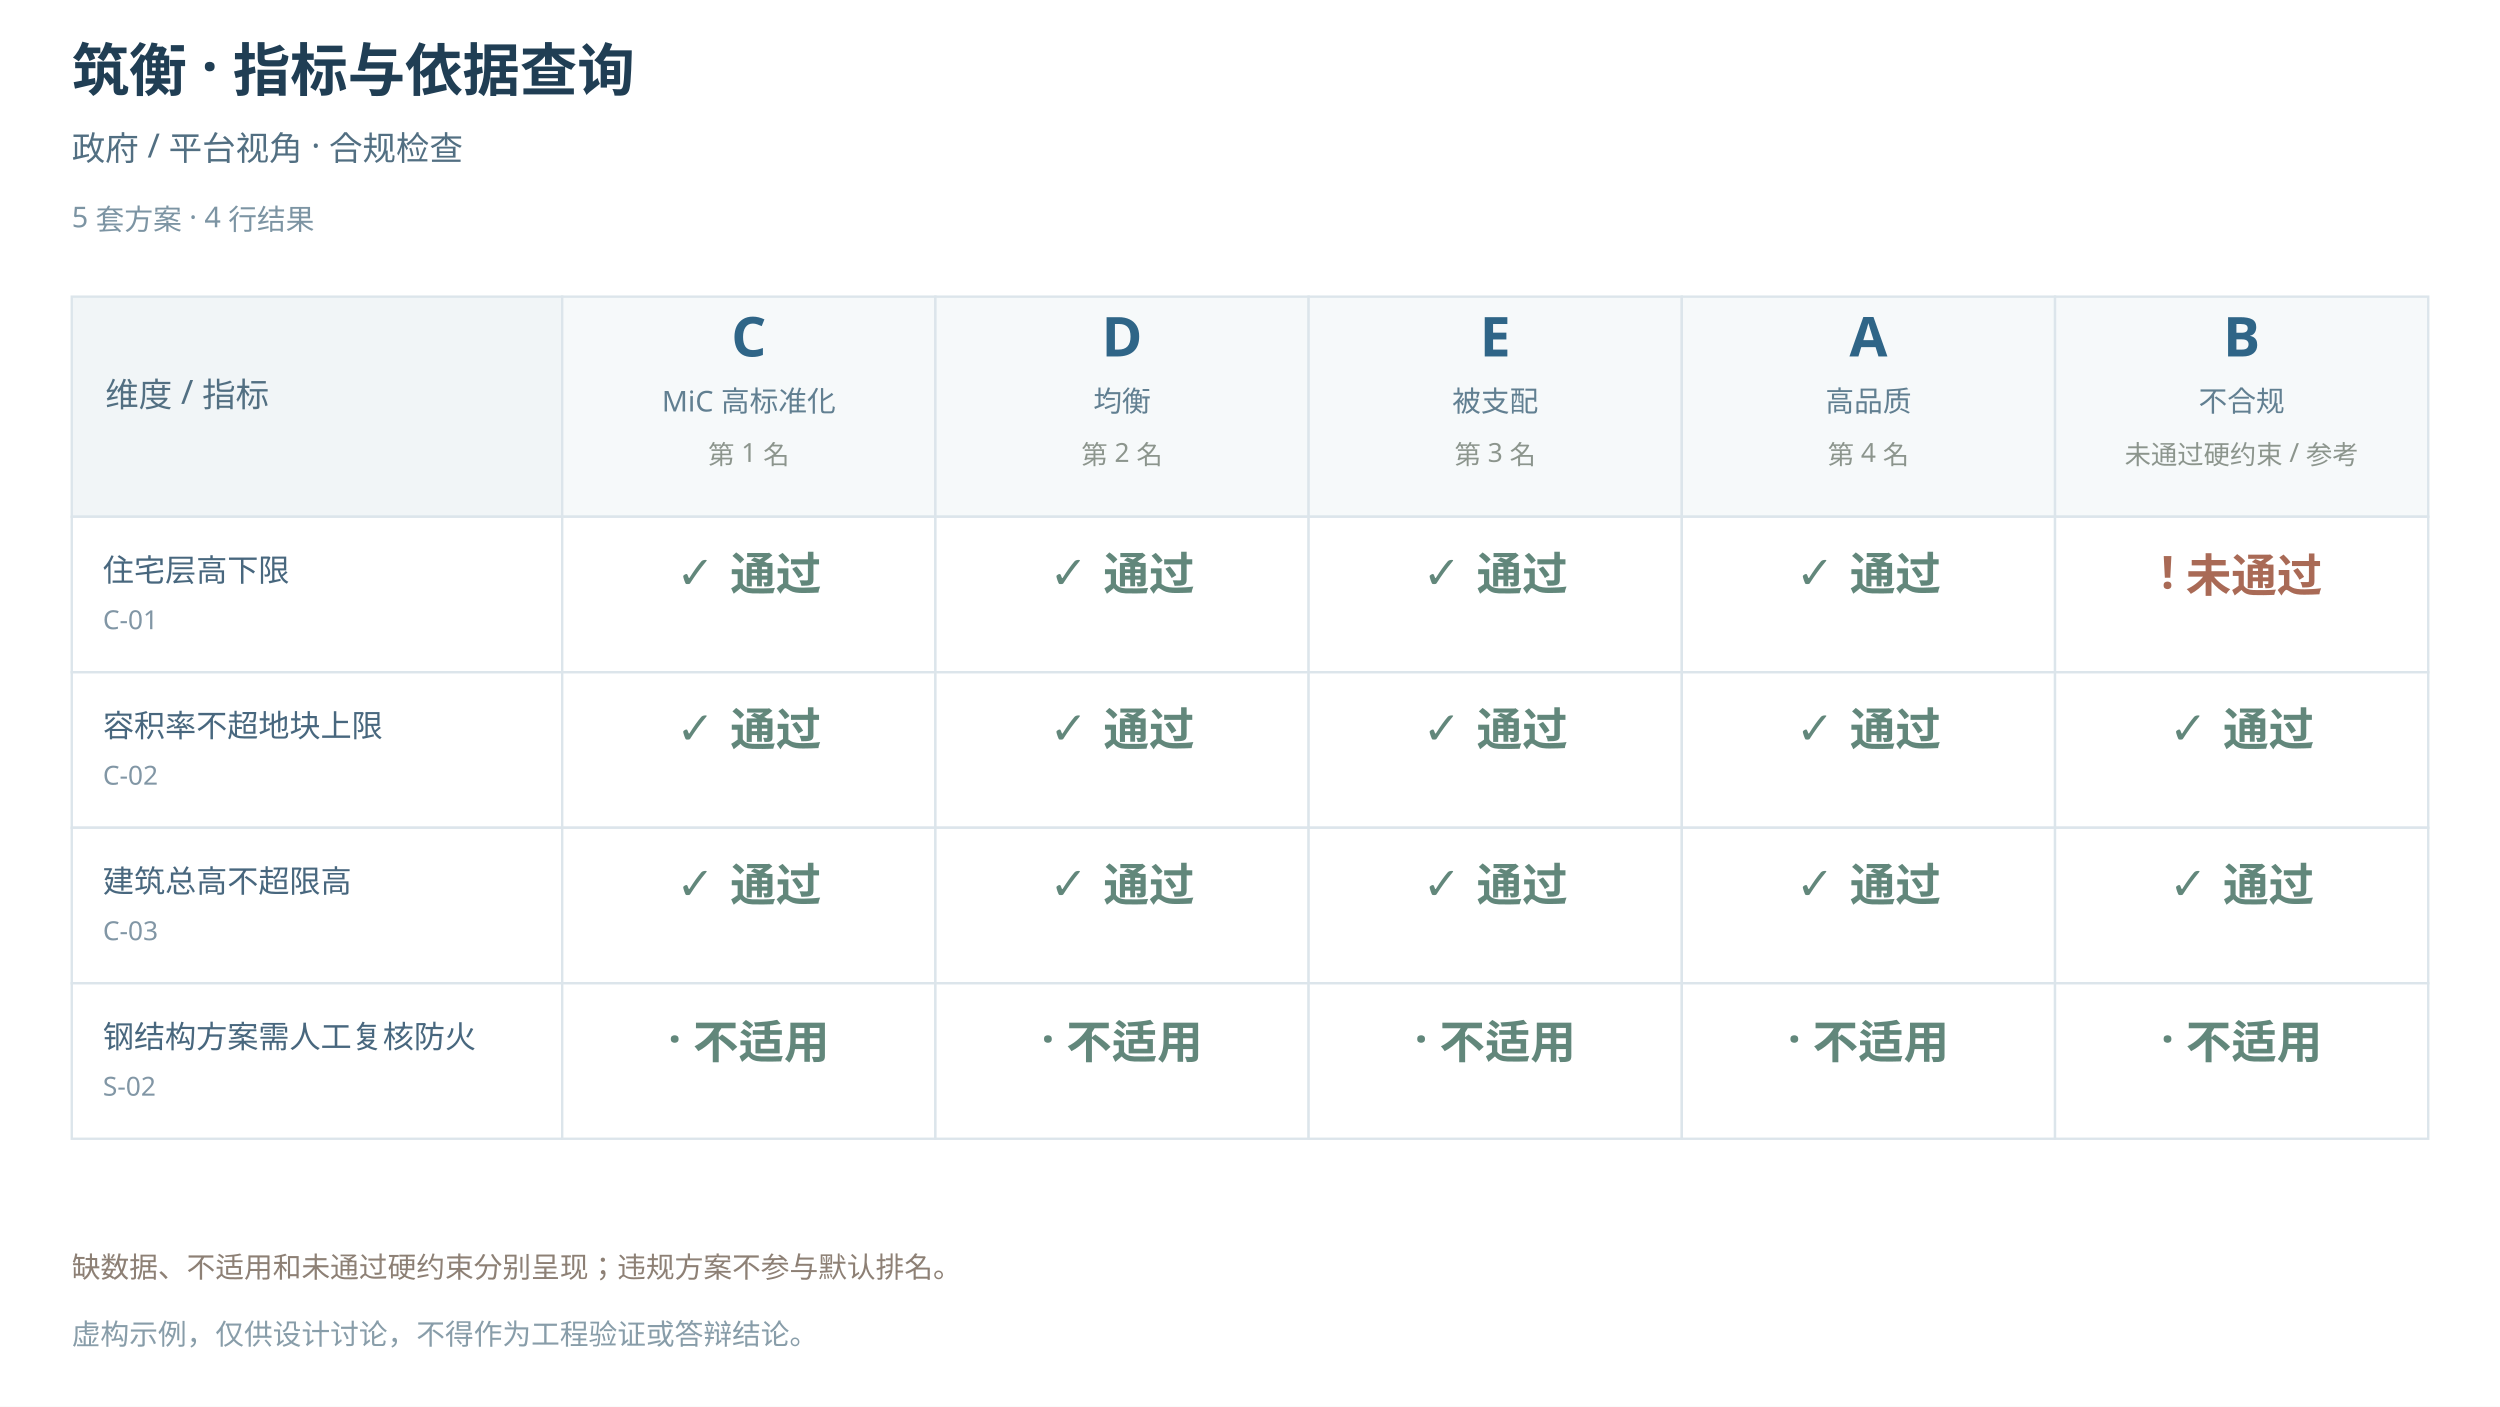
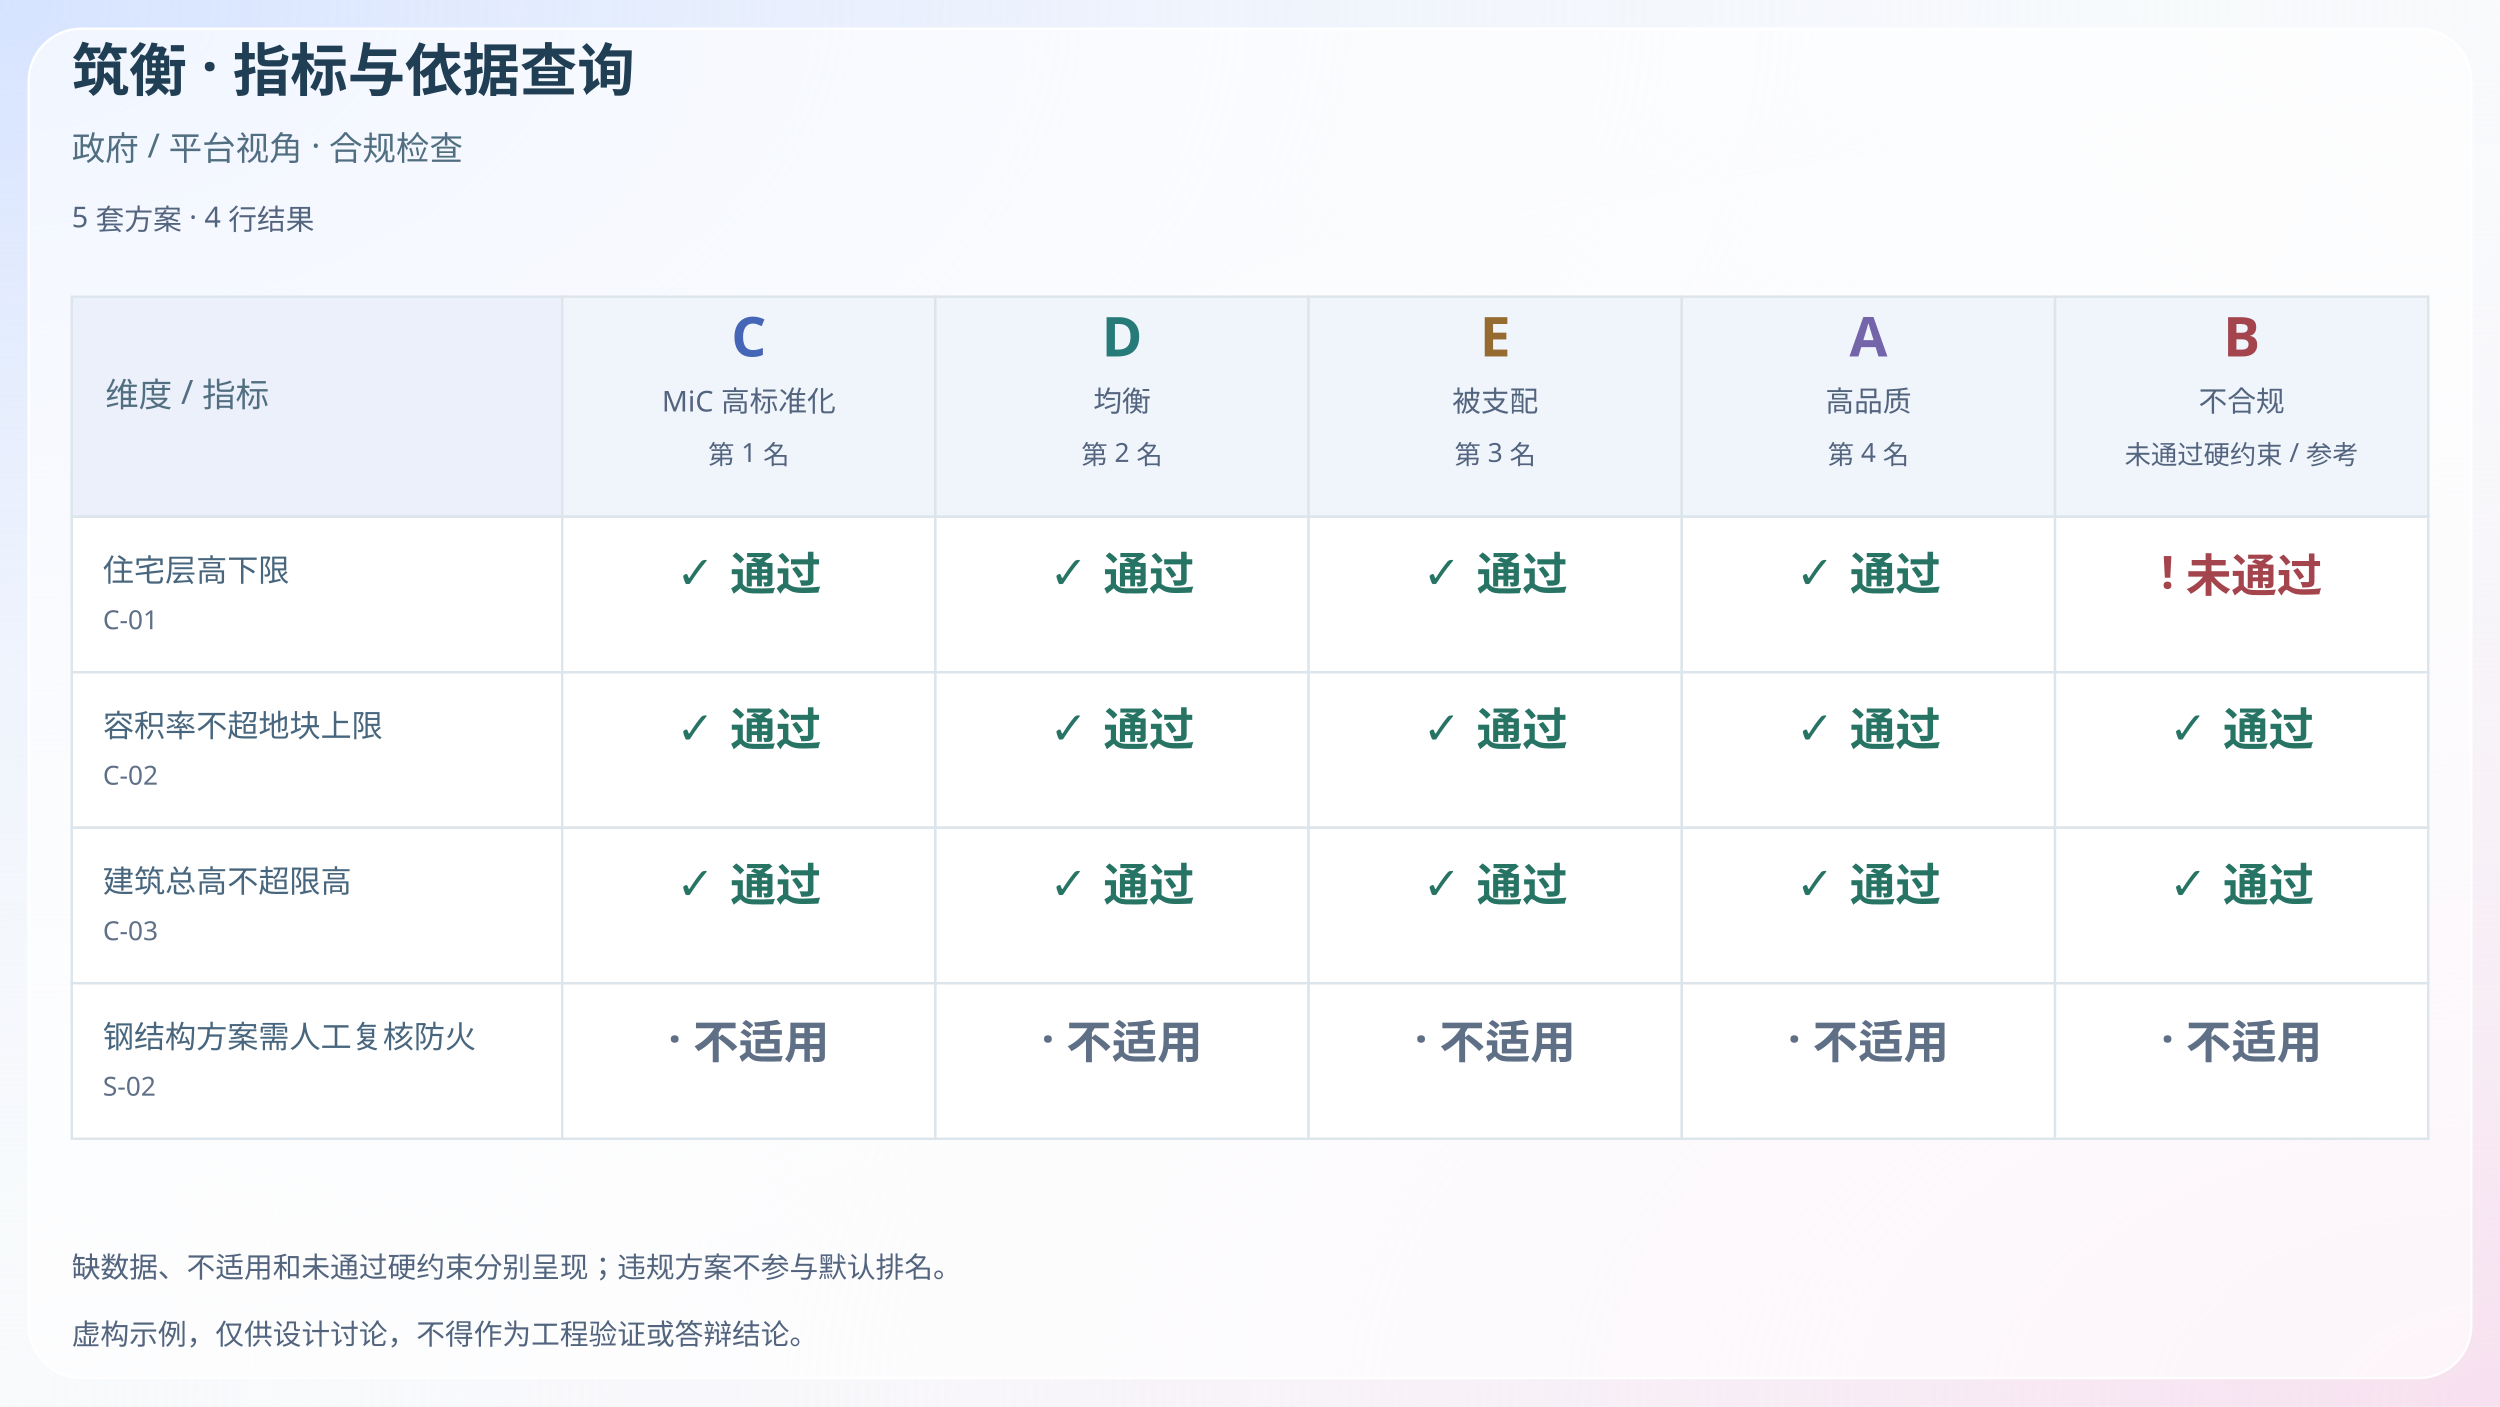
<svg xmlns="http://www.w3.org/2000/svg" width="1045" height="588" viewBox="0 0 1045 588" style="font-family:Segoe UI,Microsoft YaHei,sans-serif">
-   <rect width="1045" height="588" fill="#fff" />
+   <defs>
+     <radialGradient id="export-blue" cx="0" cy="0" r="1">
+       <stop stop-color="#d6e3ff" />
+       <stop offset="1" stop-color="#f8fafc" stop-opacity="0" />
+     </radialGradient>
+     <radialGradient id="export-pink" cx="1" cy="1" r="1">
+       <stop stop-color="#f7e0ef" />
+       <stop offset="1" stop-color="#f8fafc" stop-opacity="0" />
+     </radialGradient>
+   </defs>
+   <rect width="1045" height="588" fill="#f8fafc" />
+   <rect width="1045" height="588" fill="url(#export-blue)" />
+   <rect width="1045" height="588" fill="url(#export-pink)" />
+   <rect x="12" y="12" width="1021" height="564" rx="22" fill="#fff" fill-opacity=".65" stroke="#fff" />
  <text x="30" y="38" font-size="24" fill="#203e54" text-anchor="start" font-weight="600">筑衡 · 指标与依据查询</text>
  <text x="30" y="67" font-size="14" fill="#526f82" text-anchor="start" font-weight="400">政府 / 平台视角 · 合规检查</text>
-   <text x="30" y="95" font-size="12" fill="#7c94a3" text-anchor="start" font-weight="400">5 套方案 · 4 行结果</text>
-   <rect x="30" y="124" width="205" height="92" fill="#f1f5f7" stroke="#dce5eb" />
+   <text x="30" y="95" font-size="12" fill="#52647e" text-anchor="start" font-weight="400">5 套方案 · 4 行结果</text>
+   <rect x="30" y="124" width="205" height="92" fill="#ebf0fa" stroke="#dce5eb" />
  <text x="44" y="170" font-size="14" fill="#526f82" text-anchor="start" font-weight="400">维度 / 指标</text>
-   <rect x="235" y="124" width="156" height="92" fill="#f6f9fa" stroke="#dce5eb" />
-   <text x="313" y="149" font-size="23" fill="#2f6587" text-anchor="middle" font-weight="600">C</text>
-   <text x="313" y="172" font-size="12" fill="#617f91" text-anchor="middle" font-weight="400">MiC 高标准化</text>
-   <text x="313" y="194" font-size="11" fill="#8c958d" text-anchor="middle" font-weight="400">第 1 名</text>
-   <rect x="391" y="124" width="156" height="92" fill="#f6f9fa" stroke="#dce5eb" />
-   <text x="469" y="149" font-size="23" fill="#2f6587" text-anchor="middle" font-weight="600">D</text>
-   <text x="469" y="172" font-size="12" fill="#617f91" text-anchor="middle" font-weight="400">均衡</text>
-   <text x="469" y="194" font-size="11" fill="#8c958d" text-anchor="middle" font-weight="400">第 2 名</text>
-   <rect x="547" y="124" width="156" height="92" fill="#f6f9fa" stroke="#dce5eb" />
-   <text x="625" y="149" font-size="23" fill="#2f6587" text-anchor="middle" font-weight="600">E</text>
-   <text x="625" y="172" font-size="12" fill="#617f91" text-anchor="middle" font-weight="400">被支配</text>
-   <text x="625" y="194" font-size="11" fill="#8c958d" text-anchor="middle" font-weight="400">第 3 名</text>
-   <rect x="703" y="124" width="156" height="92" fill="#f6f9fa" stroke="#dce5eb" />
-   <text x="781" y="149" font-size="23" fill="#2f6587" text-anchor="middle" font-weight="600">A</text>
-   <text x="781" y="172" font-size="12" fill="#617f91" text-anchor="middle" font-weight="400">高品质</text>
-   <text x="781" y="194" font-size="11" fill="#8c958d" text-anchor="middle" font-weight="400">第 4 名</text>
-   <rect x="859" y="124" width="156" height="92" fill="#f6f9fa" stroke="#dce5eb" />
-   <text x="937" y="149" font-size="23" fill="#2f6587" text-anchor="middle" font-weight="600">B</text>
-   <text x="937" y="172" font-size="12" fill="#617f91" text-anchor="middle" font-weight="400">不合规</text>
-   <text x="937" y="194" font-size="11" fill="#8c958d" text-anchor="middle" font-weight="400">未通过硬约束 / 参考</text>
+   <rect x="235" y="124" width="156" height="92" fill="#f0f4fb" stroke="#dce5eb" />
+   <text x="313" y="149" font-size="23" fill="#4565b6" text-anchor="middle" font-weight="600">C</text>
+   <text x="313" y="172" font-size="12" fill="#52647e" text-anchor="middle" font-weight="400">MiC 高标准化</text>
+   <text x="313" y="194" font-size="11" fill="#52647e" text-anchor="middle" font-weight="400">第 1 名</text>
+   <rect x="391" y="124" width="156" height="92" fill="#f0f4fb" stroke="#dce5eb" />
+   <text x="469" y="149" font-size="23" fill="#267b78" text-anchor="middle" font-weight="600">D</text>
+   <text x="469" y="172" font-size="12" fill="#52647e" text-anchor="middle" font-weight="400">均衡</text>
+   <text x="469" y="194" font-size="11" fill="#52647e" text-anchor="middle" font-weight="400">第 2 名</text>
+   <rect x="547" y="124" width="156" height="92" fill="#f0f4fb" stroke="#dce5eb" />
+   <text x="625" y="149" font-size="23" fill="#956b32" text-anchor="middle" font-weight="600">E</text>
+   <text x="625" y="172" font-size="12" fill="#52647e" text-anchor="middle" font-weight="400">被支配</text>
+   <text x="625" y="194" font-size="11" fill="#52647e" text-anchor="middle" font-weight="400">第 3 名</text>
+   <rect x="703" y="124" width="156" height="92" fill="#f0f4fb" stroke="#dce5eb" />
+   <text x="781" y="149" font-size="23" fill="#7465ab" text-anchor="middle" font-weight="600">A</text>
+   <text x="781" y="172" font-size="12" fill="#52647e" text-anchor="middle" font-weight="400">高品质</text>
+   <text x="781" y="194" font-size="11" fill="#52647e" text-anchor="middle" font-weight="400">第 4 名</text>
+   <rect x="859" y="124" width="156" height="92" fill="#f0f4fb" stroke="#dce5eb" />
+   <text x="937" y="149" font-size="23" fill="#a4444d" text-anchor="middle" font-weight="600">B</text>
+   <text x="937" y="172" font-size="12" fill="#52647e" text-anchor="middle" font-weight="400">不合规</text>
+   <text x="937" y="194" font-size="11" fill="#52647e" text-anchor="middle" font-weight="400">未通过硬约束 / 参考</text>
  <rect x="30" y="216" width="205" height="65" fill="#fff" stroke="#dce5eb" />
  <text x="43" y="243" font-size="13" fill="#48677e" text-anchor="start" font-weight="400">住宅层高下限</text>
-   <text x="43" y="263" font-size="11" fill="#8196a5" text-anchor="start" font-weight="400">C-01</text>
+   <text x="43" y="263" font-size="11" fill="#5e6f86" text-anchor="start" font-weight="400">C-01</text>
  <rect x="235" y="216" width="156" height="65" fill="#fff" stroke="#dce5eb" />
-   <text x="313" y="246" font-size="19" fill="#62877b" text-anchor="middle" font-weight="600">✓ 通过</text>
-   <text x="313" y="266" font-size="10" fill="#8197a5" text-anchor="middle" font-weight="400" />
+   <text x="313" y="246" font-size="19" fill="#277465" text-anchor="middle" font-weight="600">✓ 通过</text>
+   <text x="313" y="266" font-size="10" fill="#5e6f86" text-anchor="middle" font-weight="400" />
  <rect x="391" y="216" width="156" height="65" fill="#fff" stroke="#dce5eb" />
-   <text x="469" y="246" font-size="19" fill="#62877b" text-anchor="middle" font-weight="600">✓ 通过</text>
-   <text x="469" y="266" font-size="10" fill="#8197a5" text-anchor="middle" font-weight="400" />
+   <text x="469" y="246" font-size="19" fill="#277465" text-anchor="middle" font-weight="600">✓ 通过</text>
+   <text x="469" y="266" font-size="10" fill="#5e6f86" text-anchor="middle" font-weight="400" />
  <rect x="547" y="216" width="156" height="65" fill="#fff" stroke="#dce5eb" />
-   <text x="625" y="246" font-size="19" fill="#62877b" text-anchor="middle" font-weight="600">✓ 通过</text>
-   <text x="625" y="266" font-size="10" fill="#8197a5" text-anchor="middle" font-weight="400" />
+   <text x="625" y="246" font-size="19" fill="#277465" text-anchor="middle" font-weight="600">✓ 通过</text>
+   <text x="625" y="266" font-size="10" fill="#5e6f86" text-anchor="middle" font-weight="400" />
  <rect x="703" y="216" width="156" height="65" fill="#fff" stroke="#dce5eb" />
-   <text x="781" y="246" font-size="19" fill="#62877b" text-anchor="middle" font-weight="600">✓ 通过</text>
-   <text x="781" y="266" font-size="10" fill="#8197a5" text-anchor="middle" font-weight="400" />
+   <text x="781" y="246" font-size="19" fill="#277465" text-anchor="middle" font-weight="600">✓ 通过</text>
+   <text x="781" y="266" font-size="10" fill="#5e6f86" text-anchor="middle" font-weight="400" />
  <rect x="859" y="216" width="156" height="65" fill="#fff" stroke="#dce5eb" />
-   <text x="937" y="246" font-size="19" fill="#a96a56" text-anchor="middle" font-weight="600">! 未通过</text>
-   <text x="937" y="266" font-size="10" fill="#8197a5" text-anchor="middle" font-weight="400" />
+   <text x="937" y="246" font-size="19" fill="#a4444d" text-anchor="middle" font-weight="600">! 未通过</text>
+   <text x="937" y="266" font-size="10" fill="#5e6f86" text-anchor="middle" font-weight="400" />
  <rect x="30" y="281" width="205" height="65" fill="#fff" stroke="#dce5eb" />
  <text x="43" y="308" font-size="13" fill="#48677e" text-anchor="start" font-weight="400">容积率不超地块上限</text>
-   <text x="43" y="328" font-size="11" fill="#8196a5" text-anchor="start" font-weight="400">C-02</text>
+   <text x="43" y="328" font-size="11" fill="#5e6f86" text-anchor="start" font-weight="400">C-02</text>
  <rect x="235" y="281" width="156" height="65" fill="#fff" stroke="#dce5eb" />
-   <text x="313" y="311" font-size="19" fill="#62877b" text-anchor="middle" font-weight="600">✓ 通过</text>
-   <text x="313" y="331" font-size="10" fill="#8197a5" text-anchor="middle" font-weight="400" />
+   <text x="313" y="311" font-size="19" fill="#277465" text-anchor="middle" font-weight="600">✓ 通过</text>
+   <text x="313" y="331" font-size="10" fill="#5e6f86" text-anchor="middle" font-weight="400" />
  <rect x="391" y="281" width="156" height="65" fill="#fff" stroke="#dce5eb" />
-   <text x="469" y="311" font-size="19" fill="#62877b" text-anchor="middle" font-weight="600">✓ 通过</text>
-   <text x="469" y="331" font-size="10" fill="#8197a5" text-anchor="middle" font-weight="400" />
+   <text x="469" y="311" font-size="19" fill="#277465" text-anchor="middle" font-weight="600">✓ 通过</text>
+   <text x="469" y="331" font-size="10" fill="#5e6f86" text-anchor="middle" font-weight="400" />
  <rect x="547" y="281" width="156" height="65" fill="#fff" stroke="#dce5eb" />
-   <text x="625" y="311" font-size="19" fill="#62877b" text-anchor="middle" font-weight="600">✓ 通过</text>
-   <text x="625" y="331" font-size="10" fill="#8197a5" text-anchor="middle" font-weight="400" />
+   <text x="625" y="311" font-size="19" fill="#277465" text-anchor="middle" font-weight="600">✓ 通过</text>
+   <text x="625" y="331" font-size="10" fill="#5e6f86" text-anchor="middle" font-weight="400" />
  <rect x="703" y="281" width="156" height="65" fill="#fff" stroke="#dce5eb" />
-   <text x="781" y="311" font-size="19" fill="#62877b" text-anchor="middle" font-weight="600">✓ 通过</text>
-   <text x="781" y="331" font-size="10" fill="#8197a5" text-anchor="middle" font-weight="400" />
+   <text x="781" y="311" font-size="19" fill="#277465" text-anchor="middle" font-weight="600">✓ 通过</text>
+   <text x="781" y="331" font-size="10" fill="#5e6f86" text-anchor="middle" font-weight="400" />
  <rect x="859" y="281" width="156" height="65" fill="#fff" stroke="#dce5eb" />
-   <text x="937" y="311" font-size="19" fill="#62877b" text-anchor="middle" font-weight="600">✓ 通过</text>
-   <text x="937" y="331" font-size="10" fill="#8197a5" text-anchor="middle" font-weight="400" />
+   <text x="937" y="311" font-size="19" fill="#277465" text-anchor="middle" font-weight="600">✓ 通过</text>
+   <text x="937" y="331" font-size="10" fill="#5e6f86" text-anchor="middle" font-weight="400" />
  <rect x="30" y="346" width="205" height="65" fill="#fff" stroke="#dce5eb" />
  <text x="43" y="373" font-size="13" fill="#48677e" text-anchor="start" font-weight="400">建筑总高不超限高</text>
-   <text x="43" y="393" font-size="11" fill="#8196a5" text-anchor="start" font-weight="400">C-03</text>
+   <text x="43" y="393" font-size="11" fill="#5e6f86" text-anchor="start" font-weight="400">C-03</text>
  <rect x="235" y="346" width="156" height="65" fill="#fff" stroke="#dce5eb" />
-   <text x="313" y="376" font-size="19" fill="#62877b" text-anchor="middle" font-weight="600">✓ 通过</text>
-   <text x="313" y="396" font-size="10" fill="#8197a5" text-anchor="middle" font-weight="400" />
+   <text x="313" y="376" font-size="19" fill="#277465" text-anchor="middle" font-weight="600">✓ 通过</text>
+   <text x="313" y="396" font-size="10" fill="#5e6f86" text-anchor="middle" font-weight="400" />
  <rect x="391" y="346" width="156" height="65" fill="#fff" stroke="#dce5eb" />
-   <text x="469" y="376" font-size="19" fill="#62877b" text-anchor="middle" font-weight="600">✓ 通过</text>
-   <text x="469" y="396" font-size="10" fill="#8197a5" text-anchor="middle" font-weight="400" />
+   <text x="469" y="376" font-size="19" fill="#277465" text-anchor="middle" font-weight="600">✓ 通过</text>
+   <text x="469" y="396" font-size="10" fill="#5e6f86" text-anchor="middle" font-weight="400" />
  <rect x="547" y="346" width="156" height="65" fill="#fff" stroke="#dce5eb" />
-   <text x="625" y="376" font-size="19" fill="#62877b" text-anchor="middle" font-weight="600">✓ 通过</text>
-   <text x="625" y="396" font-size="10" fill="#8197a5" text-anchor="middle" font-weight="400" />
+   <text x="625" y="376" font-size="19" fill="#277465" text-anchor="middle" font-weight="600">✓ 通过</text>
+   <text x="625" y="396" font-size="10" fill="#5e6f86" text-anchor="middle" font-weight="400" />
  <rect x="703" y="346" width="156" height="65" fill="#fff" stroke="#dce5eb" />
-   <text x="781" y="376" font-size="19" fill="#62877b" text-anchor="middle" font-weight="600">✓ 通过</text>
-   <text x="781" y="396" font-size="10" fill="#8197a5" text-anchor="middle" font-weight="400" />
+   <text x="781" y="376" font-size="19" fill="#277465" text-anchor="middle" font-weight="600">✓ 通过</text>
+   <text x="781" y="396" font-size="10" fill="#5e6f86" text-anchor="middle" font-weight="400" />
  <rect x="859" y="346" width="156" height="65" fill="#fff" stroke="#dce5eb" />
-   <text x="937" y="376" font-size="19" fill="#62877b" text-anchor="middle" font-weight="600">✓ 通过</text>
-   <text x="937" y="396" font-size="10" fill="#8197a5" text-anchor="middle" font-weight="400" />
+   <text x="937" y="376" font-size="19" fill="#277465" text-anchor="middle" font-weight="600">✓ 通过</text>
+   <text x="937" y="396" font-size="10" fill="#5e6f86" text-anchor="middle" font-weight="400" />
  <rect x="30" y="411" width="205" height="65" fill="#fff" stroke="#dce5eb" />
  <text x="43" y="438" font-size="13" fill="#48677e" text-anchor="start" font-weight="400">钢结构方案需人工复核防火</text>
-   <text x="43" y="458" font-size="11" fill="#8196a5" text-anchor="start" font-weight="400">S-02</text>
+   <text x="43" y="458" font-size="11" fill="#5e6f86" text-anchor="start" font-weight="400">S-02</text>
  <rect x="235" y="411" width="156" height="65" fill="#fff" stroke="#dce5eb" />
-   <text x="313" y="441" font-size="19" fill="#62877b" text-anchor="middle" font-weight="600">· 不适用</text>
-   <text x="313" y="461" font-size="10" fill="#8197a5" text-anchor="middle" font-weight="400" />
+   <text x="313" y="441" font-size="19" fill="#5e6f86" text-anchor="middle" font-weight="600">· 不适用</text>
+   <text x="313" y="461" font-size="10" fill="#5e6f86" text-anchor="middle" font-weight="400" />
  <rect x="391" y="411" width="156" height="65" fill="#fff" stroke="#dce5eb" />
-   <text x="469" y="441" font-size="19" fill="#62877b" text-anchor="middle" font-weight="600">· 不适用</text>
-   <text x="469" y="461" font-size="10" fill="#8197a5" text-anchor="middle" font-weight="400" />
+   <text x="469" y="441" font-size="19" fill="#5e6f86" text-anchor="middle" font-weight="600">· 不适用</text>
+   <text x="469" y="461" font-size="10" fill="#5e6f86" text-anchor="middle" font-weight="400" />
  <rect x="547" y="411" width="156" height="65" fill="#fff" stroke="#dce5eb" />
-   <text x="625" y="441" font-size="19" fill="#62877b" text-anchor="middle" font-weight="600">· 不适用</text>
-   <text x="625" y="461" font-size="10" fill="#8197a5" text-anchor="middle" font-weight="400" />
+   <text x="625" y="441" font-size="19" fill="#5e6f86" text-anchor="middle" font-weight="600">· 不适用</text>
+   <text x="625" y="461" font-size="10" fill="#5e6f86" text-anchor="middle" font-weight="400" />
  <rect x="703" y="411" width="156" height="65" fill="#fff" stroke="#dce5eb" />
-   <text x="781" y="441" font-size="19" fill="#62877b" text-anchor="middle" font-weight="600">· 不适用</text>
-   <text x="781" y="461" font-size="10" fill="#8197a5" text-anchor="middle" font-weight="400" />
+   <text x="781" y="441" font-size="19" fill="#5e6f86" text-anchor="middle" font-weight="600">· 不适用</text>
+   <text x="781" y="461" font-size="10" fill="#5e6f86" text-anchor="middle" font-weight="400" />
  <rect x="859" y="411" width="156" height="65" fill="#fff" stroke="#dce5eb" />
-   <text x="937" y="441" font-size="19" fill="#62877b" text-anchor="middle" font-weight="600">· 不适用</text>
-   <text x="937" y="461" font-size="10" fill="#8197a5" text-anchor="middle" font-weight="400" />
-   <text x="30" y="534" font-size="12" fill="#8d8075" text-anchor="start" font-weight="400">缺数据、不适用和未通过硬约束分别呈现；违规方案不参与默认排名。</text>
-   <text x="30" y="562" font-size="12" fill="#889da9" text-anchor="start" font-weight="400">虚构示例，仅供设计讨论，不得作为工程验证或答辩结论。</text>
+   <text x="937" y="441" font-size="19" fill="#5e6f86" text-anchor="middle" font-weight="600">· 不适用</text>
+   <text x="937" y="461" font-size="10" fill="#5e6f86" text-anchor="middle" font-weight="400" />
+   <text x="30" y="534" font-size="12" fill="#52647e" text-anchor="start" font-weight="400">缺数据、不适用和未通过硬约束分别呈现；违规方案不参与默认排名。</text>
+   <text x="30" y="562" font-size="12" fill="#52647e" text-anchor="start" font-weight="400">虚构示例，仅供设计讨论，不得作为工程验证或答辩结论。</text>
</svg>
